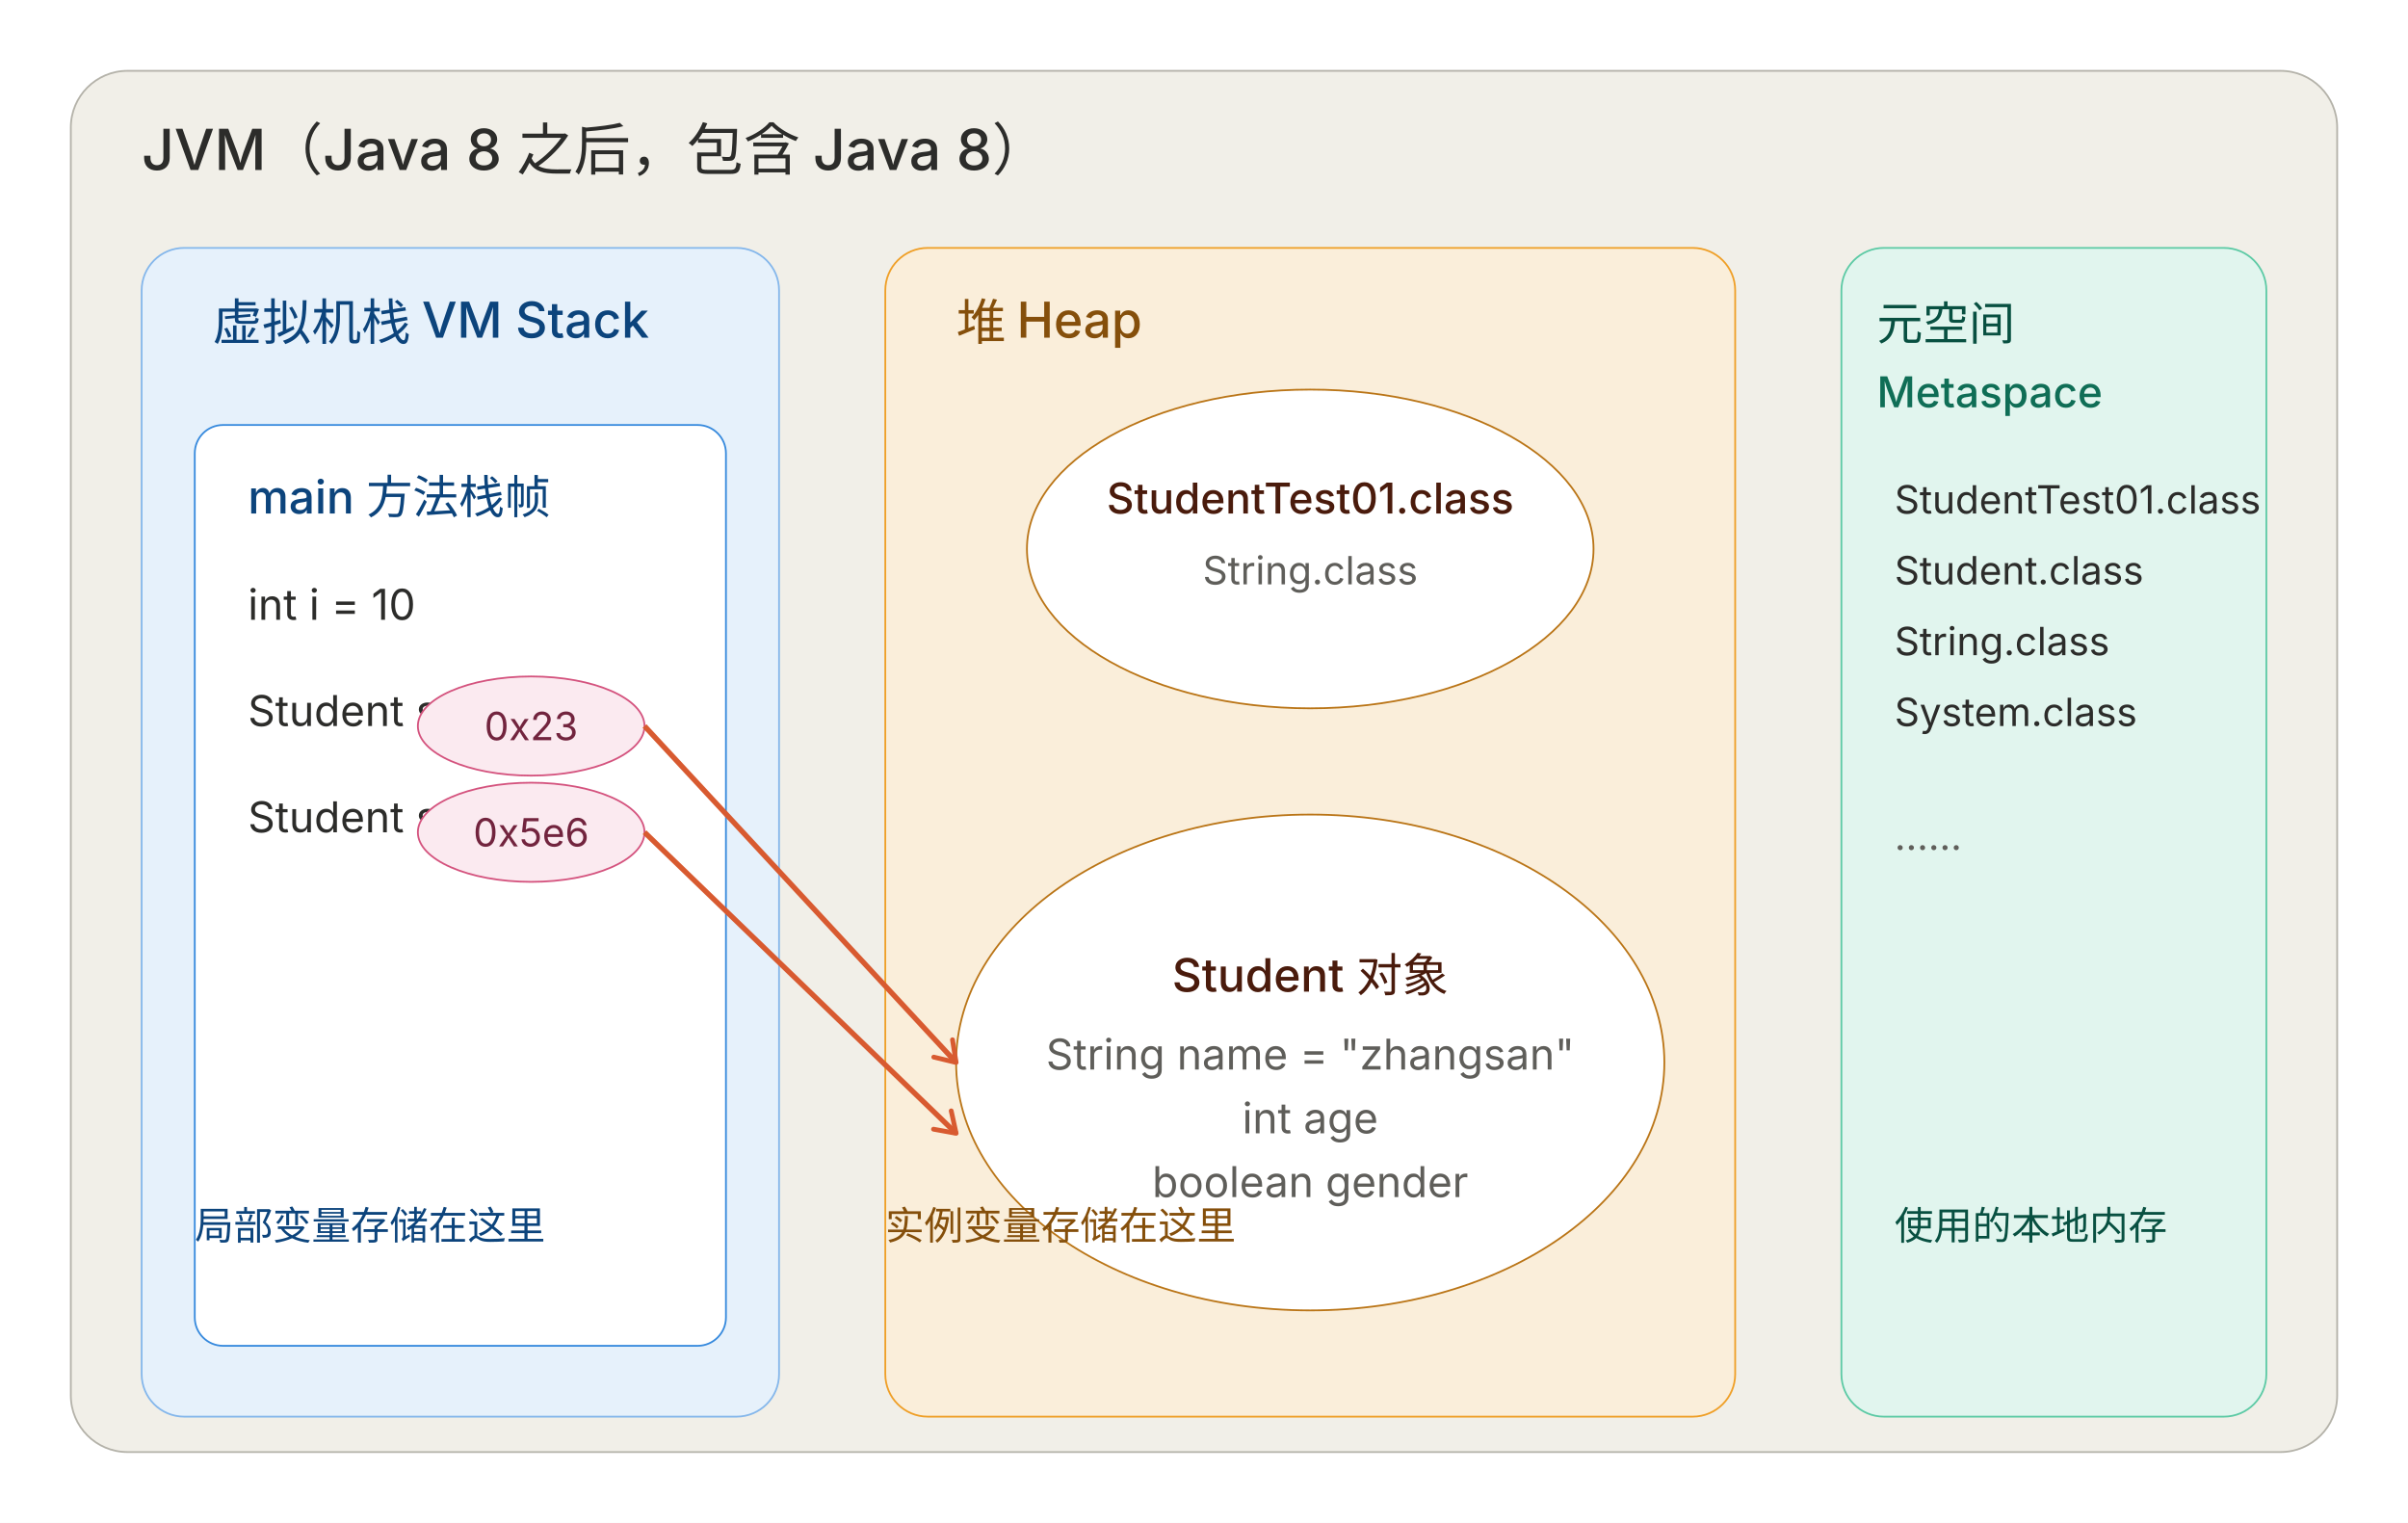
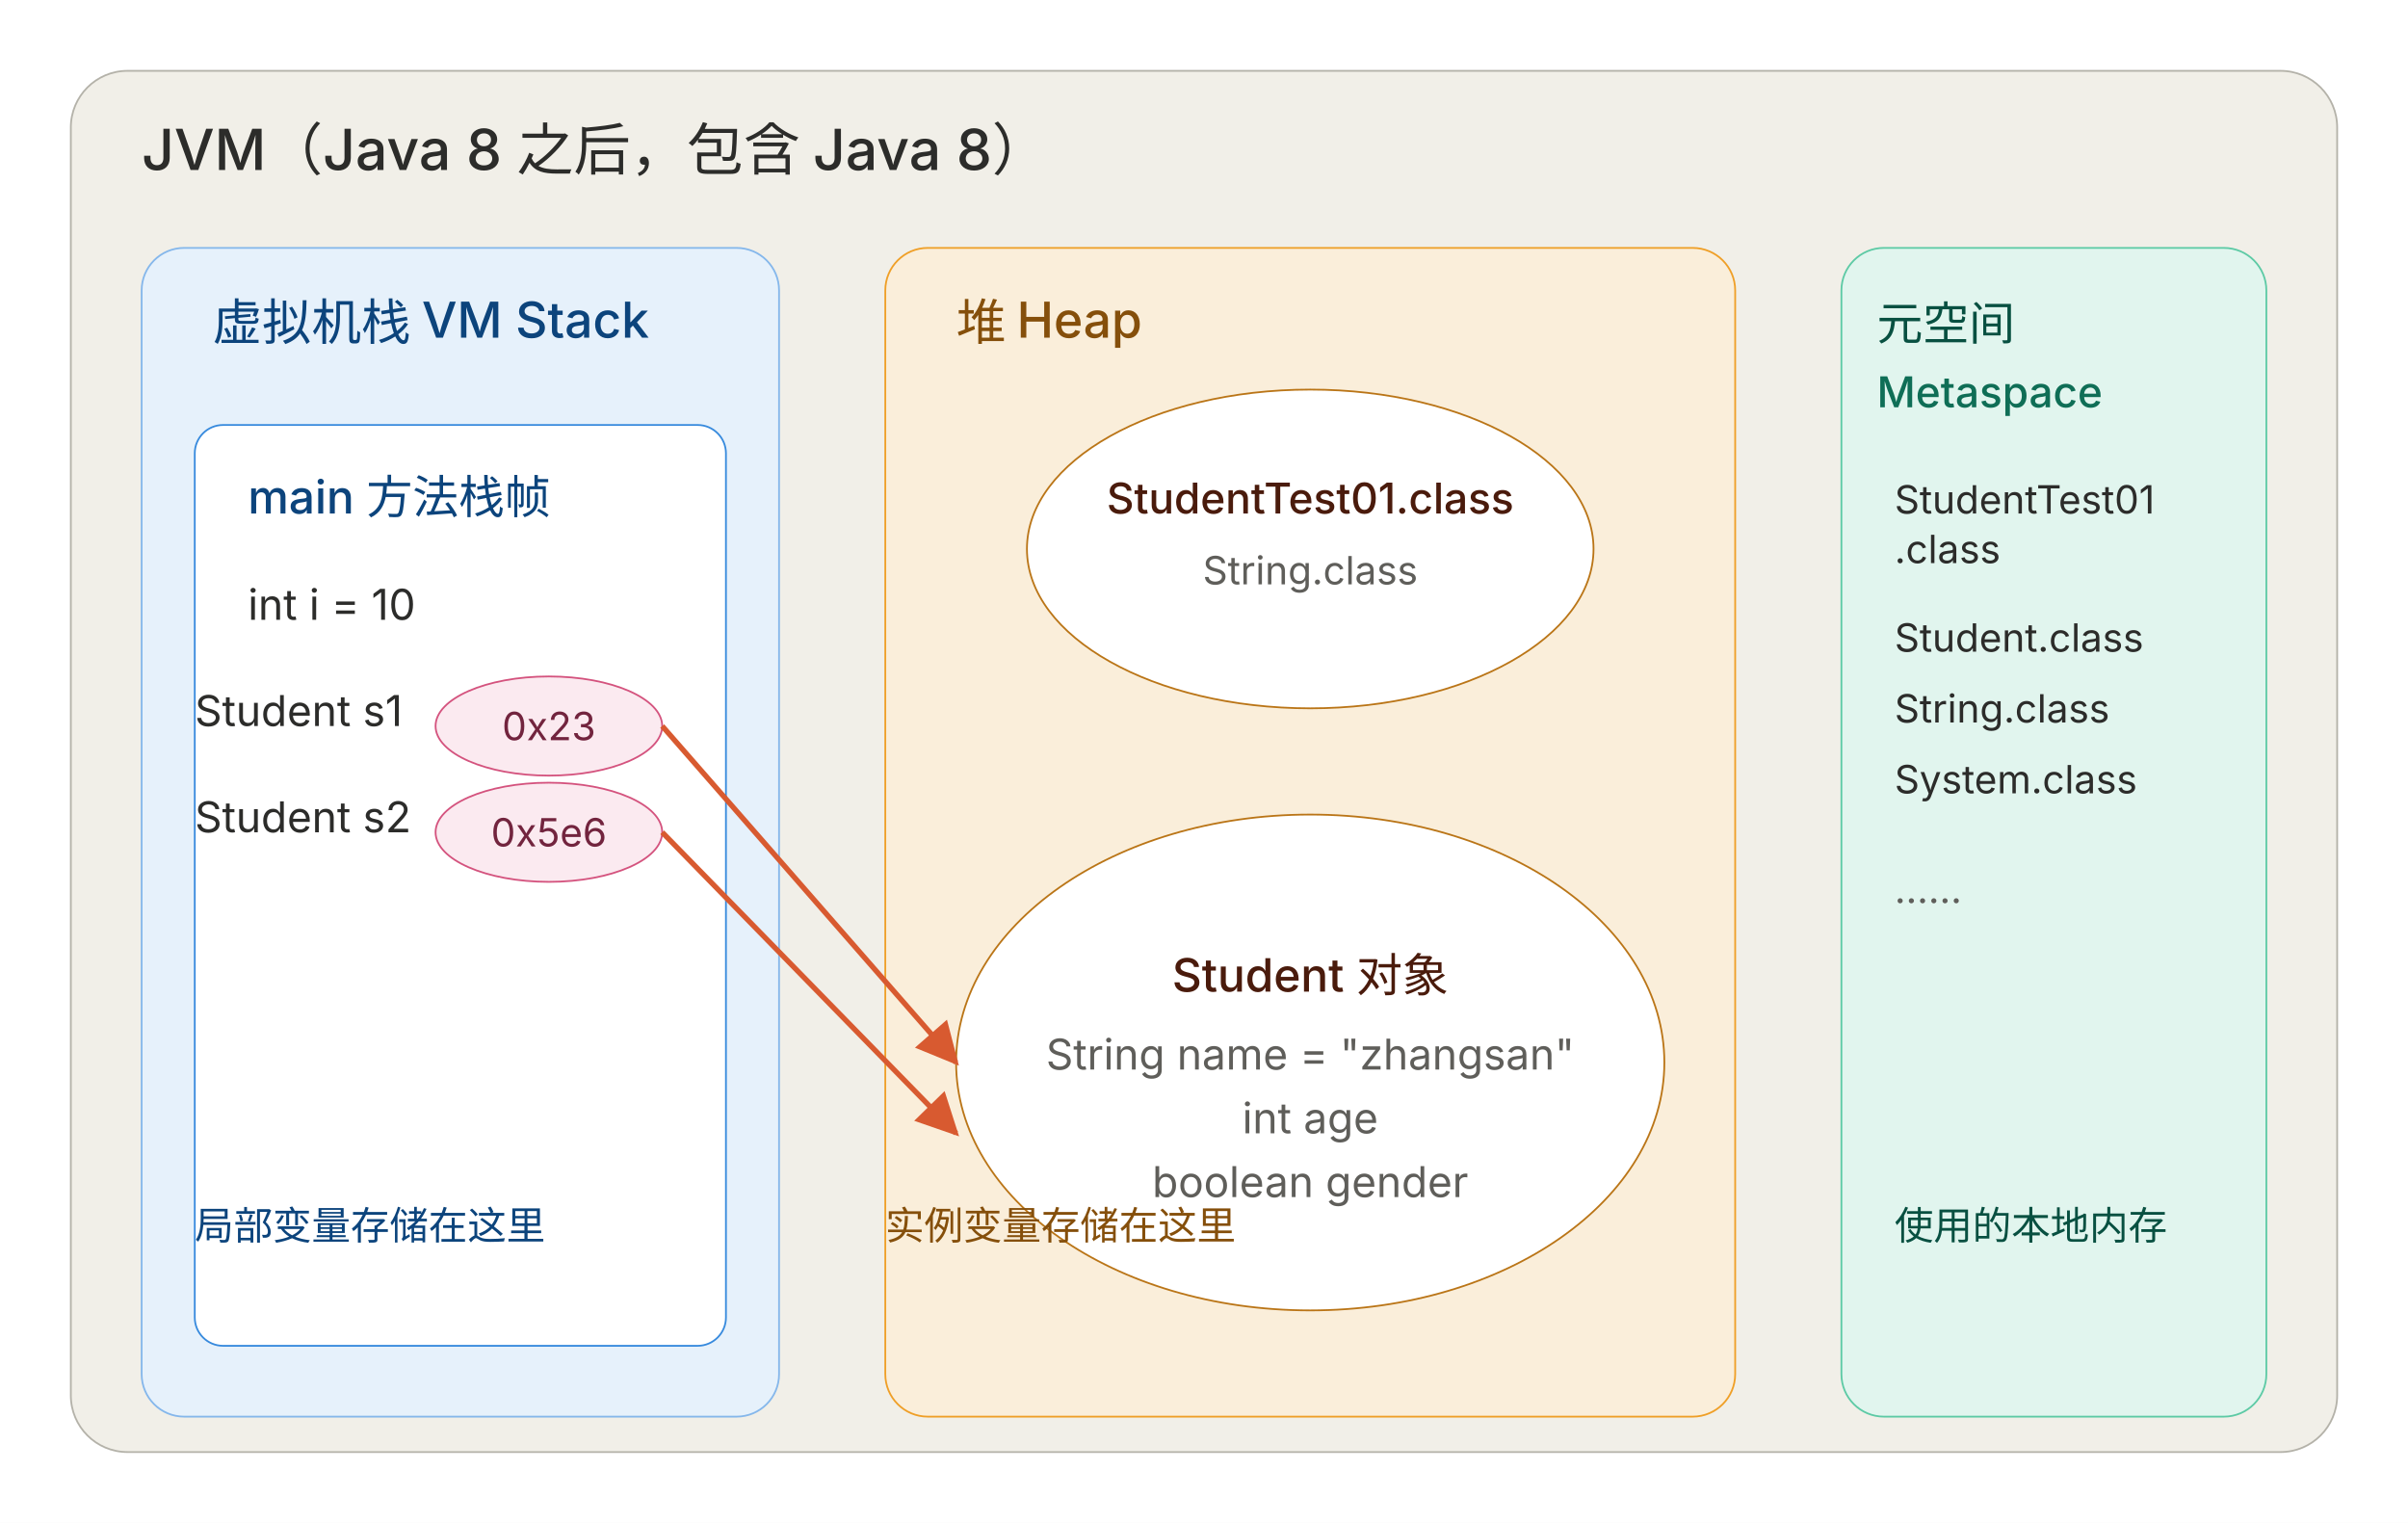
<svg xmlns="http://www.w3.org/2000/svg" viewBox="0 0 680 430" width="680" height="430" font-family="-apple-system, 'Segoe UI', 'Microsoft YaHei', sans-serif">
  <defs>
-     <marker id="arrow3" viewBox="0 0 10 10" refX="8" refY="5" markerWidth="6" markerHeight="6" orient="auto-start-reverse">
-       <path d="M2 1L8 5L2 9" fill="none" stroke="#D85A30" stroke-width="1.5" stroke-linecap="round" stroke-linejoin="round" />
+     <marker id="arrow3" viewBox="0 0 10 10" refX="9" refY="5" markerWidth="8" markerHeight="8" orient="auto-start-reverse">
+       <path d="M0 0 L10 5 L0 10 Z" fill="#D85A30" />
    </marker>
  </defs>
  <rect x="0" y="0" width="680" height="430" fill="#FFFFFF" />
  <rect x="20" y="20" width="640" height="390" rx="16" fill="#F1EFE8" stroke="#B4B2A9" stroke-width="0.5" />
  <text x="40" y="48" font-size="16" font-weight="500" fill="#2C2C2A">JVM（Java 8 之后，包含 Java 8）</text>
  <rect x="40" y="70" width="180" height="330" rx="12" fill="#E6F1FB" stroke="#85B7EB" stroke-width="0.5" />
  <text x="60" y="96" font-size="14" font-weight="500" fill="#0C447C">虚拟机栈 VM Stack</text>
  <rect x="55" y="120" width="150" height="260" rx="8" fill="#FFFFFF" stroke="#378ADD" stroke-width="0.5" />
  <text x="70" y="145" font-size="13" font-weight="500" fill="#0C447C">main 方法栈帧</text>
  <text x="70" y="175" font-size="12" fill="#2C2C2A">int i = 10</text>
-   <text x="70" y="205" font-size="12" fill="#2C2C2A">Student s1</text>
-   <ellipse cx="150" cy="205" rx="32" ry="14" fill="#FBEAF0" stroke="#D4537E" stroke-width="0.5" />
-   <text x="150" y="209" font-size="11" text-anchor="middle" fill="#72243E">0x23</text>
-   <text x="70" y="235" font-size="12" fill="#2C2C2A">Student s2</text>
-   <ellipse cx="150" cy="235" rx="32" ry="14" fill="#FBEAF0" stroke="#D4537E" stroke-width="0.5" />
-   <text x="150" y="239" font-size="11" text-anchor="middle" fill="#72243E">0x5e6</text>
+   <text x="55" y="205" font-size="12" fill="#2C2C2A">Student s1</text>
+   <ellipse cx="155" cy="205" rx="32" ry="14" fill="#FBEAF0" stroke="#D4537E" stroke-width="0.5" />
+   <text x="155" y="209" font-size="11" text-anchor="middle" fill="#72243E">0x23</text>
+   <text x="55" y="235" font-size="12" fill="#2C2C2A">Student s2</text>
+   <ellipse cx="155" cy="235" rx="32" ry="14" fill="#FBEAF0" stroke="#D4537E" stroke-width="0.5" />
+   <text x="155" y="239" font-size="11" text-anchor="middle" fill="#72243E">0x5e6</text>
  <text x="55" y="350" font-size="11" fill="#0C447C">局部变量存储在这里</text>
  <rect x="250" y="70" width="240" height="330" rx="12" fill="#FAEEDA" stroke="#EF9F27" stroke-width="0.5" />
  <text x="270" y="96" font-size="14" font-weight="500" fill="#854F0B">堆 Heap</text>
  <ellipse cx="370" cy="155" rx="80" ry="45" fill="#FFFFFF" stroke="#BA7517" stroke-width="0.5" />
  <text x="370" y="145" font-size="12" font-weight="500" text-anchor="middle" fill="#4A1B0C">StudentTest01.class</text>
  <text x="370" y="165" font-size="11" text-anchor="middle" fill="#5F5E5A">String.class</text>
  <ellipse cx="370" cy="300" rx="100" ry="70" fill="#FFFFFF" stroke="#BA7517" stroke-width="0.5" />
  <text x="370" y="280" font-size="13" font-weight="500" text-anchor="middle" fill="#4A1B0C">Student 对象</text>
  <text x="370" y="302" font-size="12" text-anchor="middle" fill="#5F5E5A">String name = "zhangsan"</text>
  <text x="370" y="320" font-size="12" text-anchor="middle" fill="#5F5E5A">int age</text>
  <text x="370" y="338" font-size="12" text-anchor="middle" fill="#5F5E5A">boolean gender</text>
  <text x="250" y="350" font-size="11" fill="#854F0B">实例变量存储在这里</text>
  <rect x="520" y="70" width="120" height="330" rx="12" fill="#E1F5EE" stroke="#5DCAA5" stroke-width="0.5" />
  <text x="530" y="96" font-size="13" font-weight="500" fill="#085041">元空间</text>
  <text x="530" y="115" font-size="12" font-weight="500" fill="#0F6E56">Metaspace</text>
-   <text x="535" y="145" font-size="11" fill="#2C2C2A">StudentTest01.class</text>
-   <text x="535" y="165" font-size="11" fill="#2C2C2A">Student.class</text>
-   <text x="535" y="185" font-size="11" fill="#2C2C2A">String.class</text>
-   <text x="535" y="205" font-size="11" fill="#2C2C2A">System.class</text>
-   <text x="535" y="240" font-size="11" fill="#5F5E5A">……</text>
+   <text x="535" y="145" font-size="11" fill="#2C2C2A">StudentTest01</text>
+   <text x="535" y="159" font-size="11" fill="#2C2C2A">.class</text>
+   <text x="535" y="184" font-size="11" fill="#2C2C2A">Student.class</text>
+   <text x="535" y="204" font-size="11" fill="#2C2C2A">String.class</text>
+   <text x="535" y="224" font-size="11" fill="#2C2C2A">System.class</text>
+   <text x="535" y="255" font-size="11" fill="#5F5E5A">……</text>
  <text x="535" y="350" font-size="11" fill="#085041">使用的本地内存</text>
-   <path d="M182 205 L270 300" fill="none" stroke="#D85A30" stroke-width="1.5" marker-end="url(#arrow3)" />
-   <path d="M182 235 L270 320" fill="none" stroke="#D85A30" stroke-width="1.5" marker-end="url(#arrow3)" />
+   <path d="M187 205 L270 300" fill="none" stroke="#D85A30" stroke-width="1.5" marker-end="url(#arrow3)" />
+   <path d="M187 235 L270 320" fill="none" stroke="#D85A30" stroke-width="1.5" marker-end="url(#arrow3)" />
</svg>
